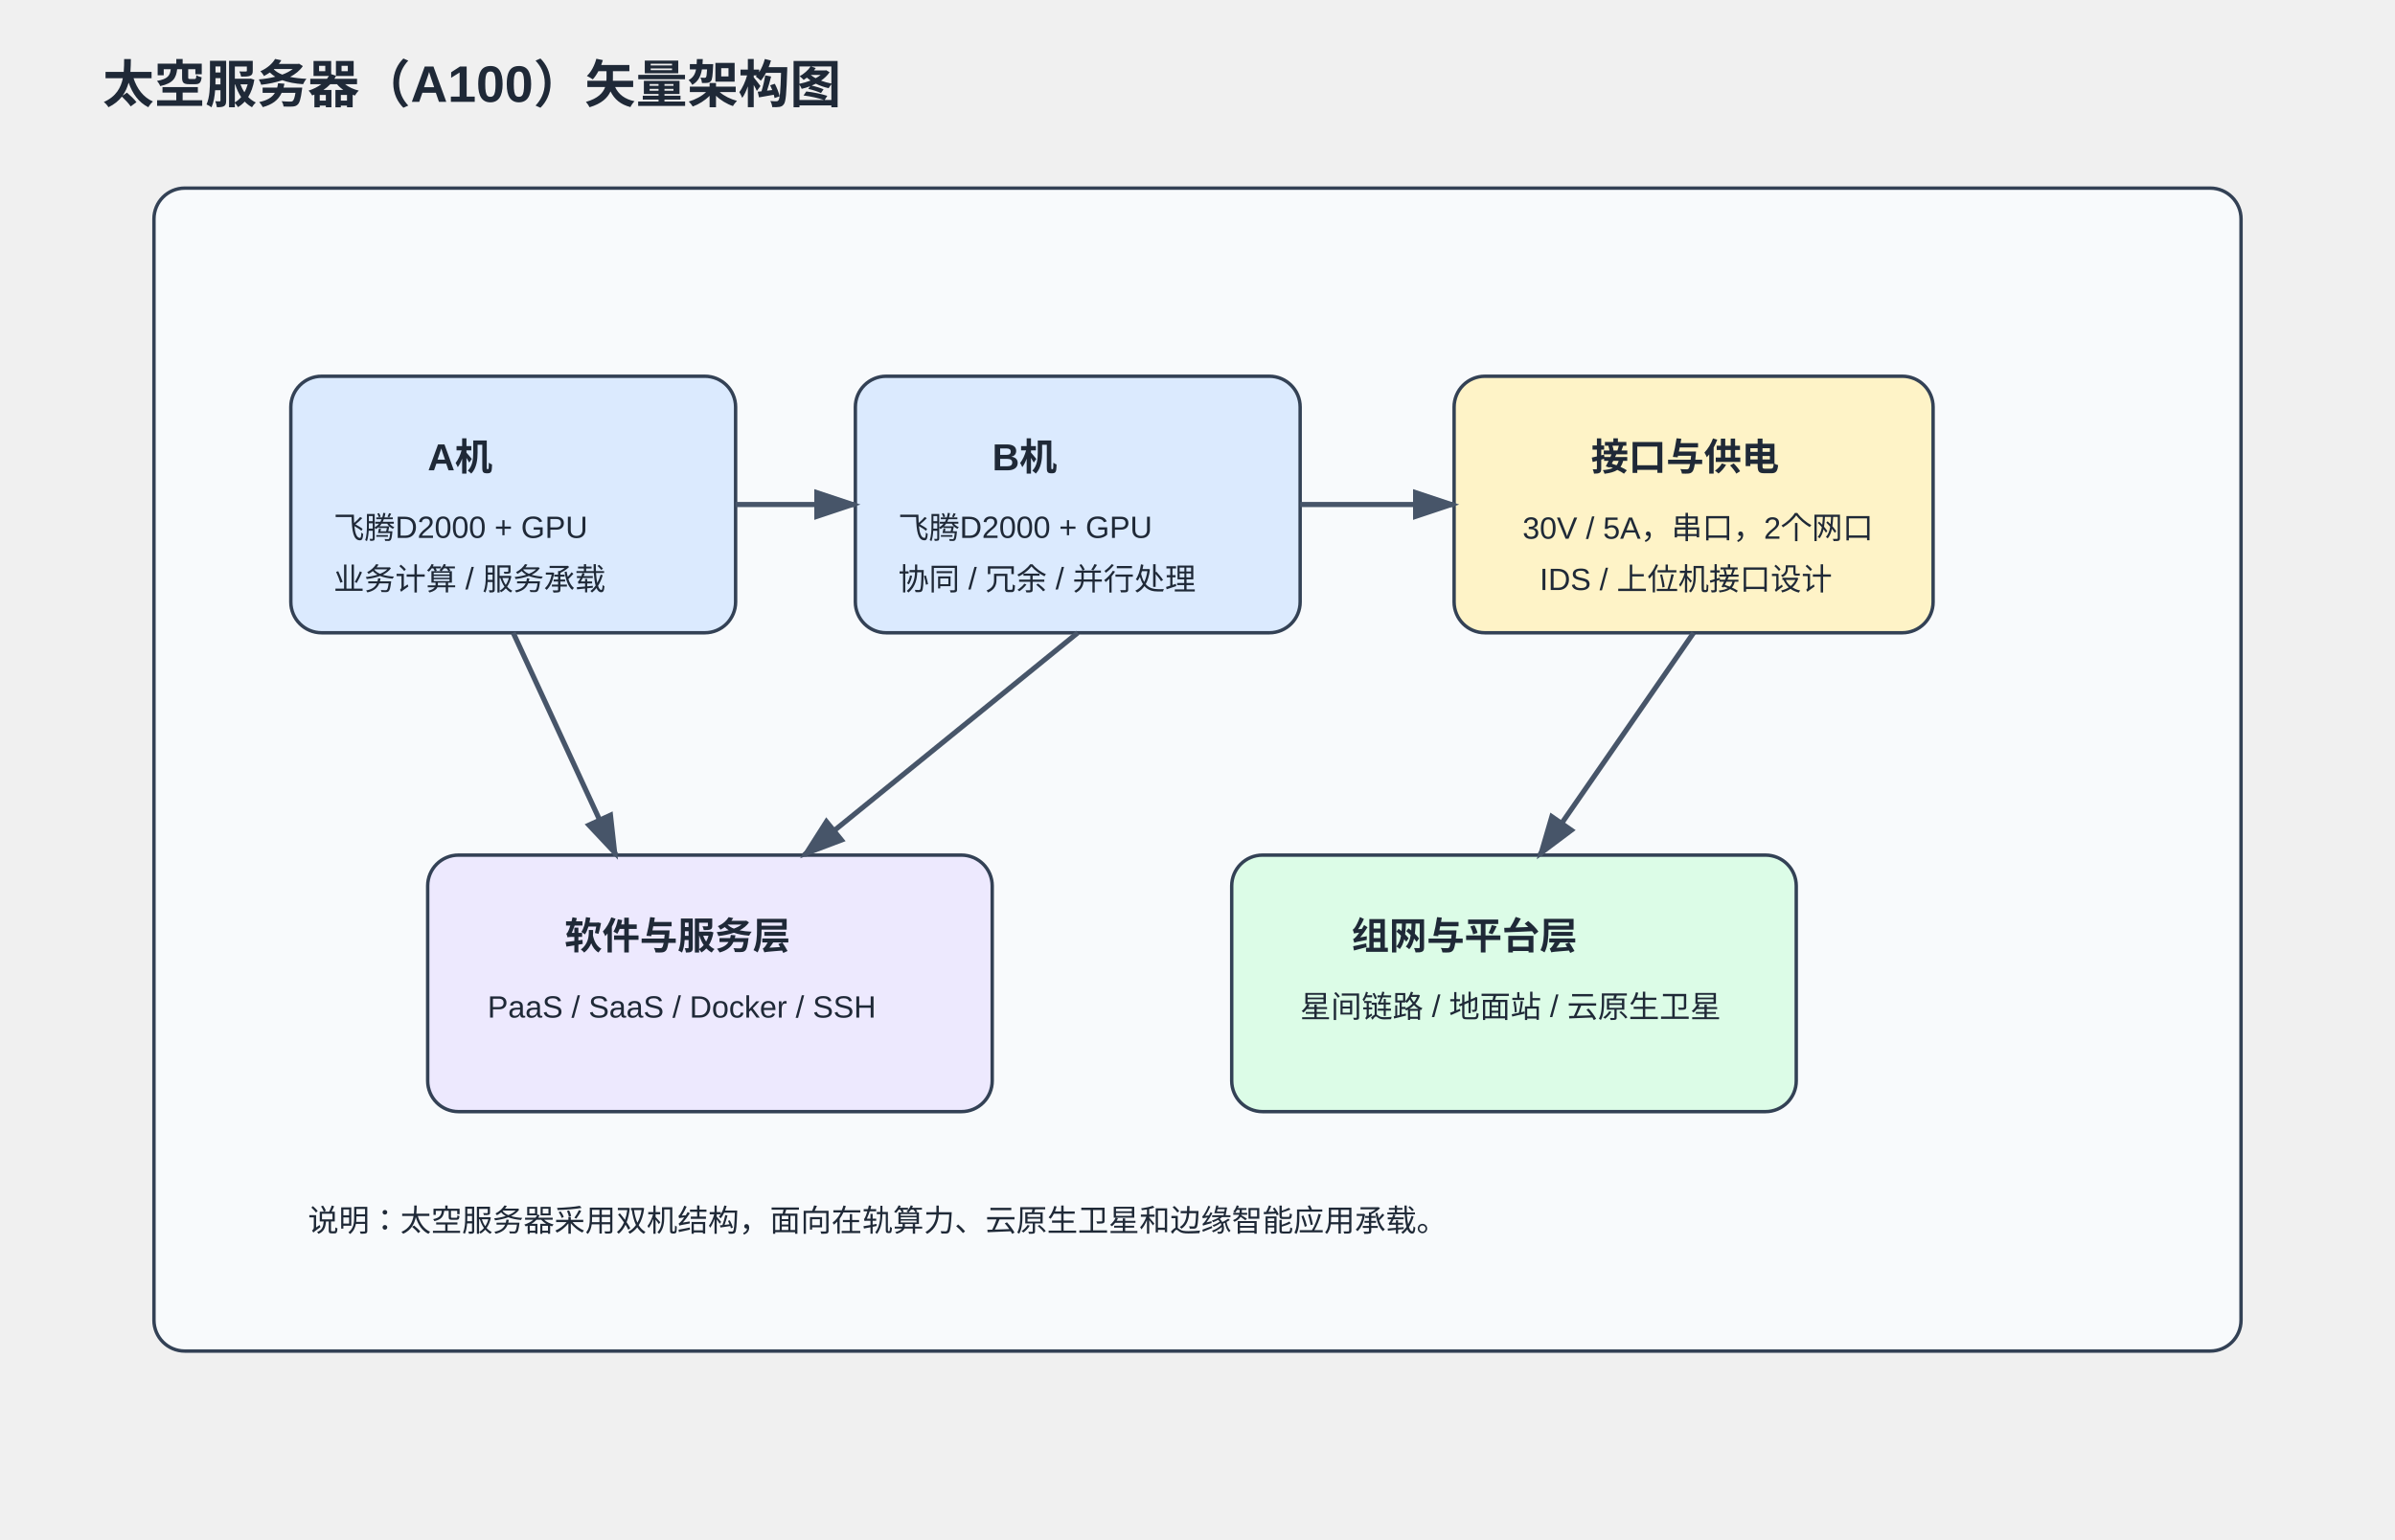
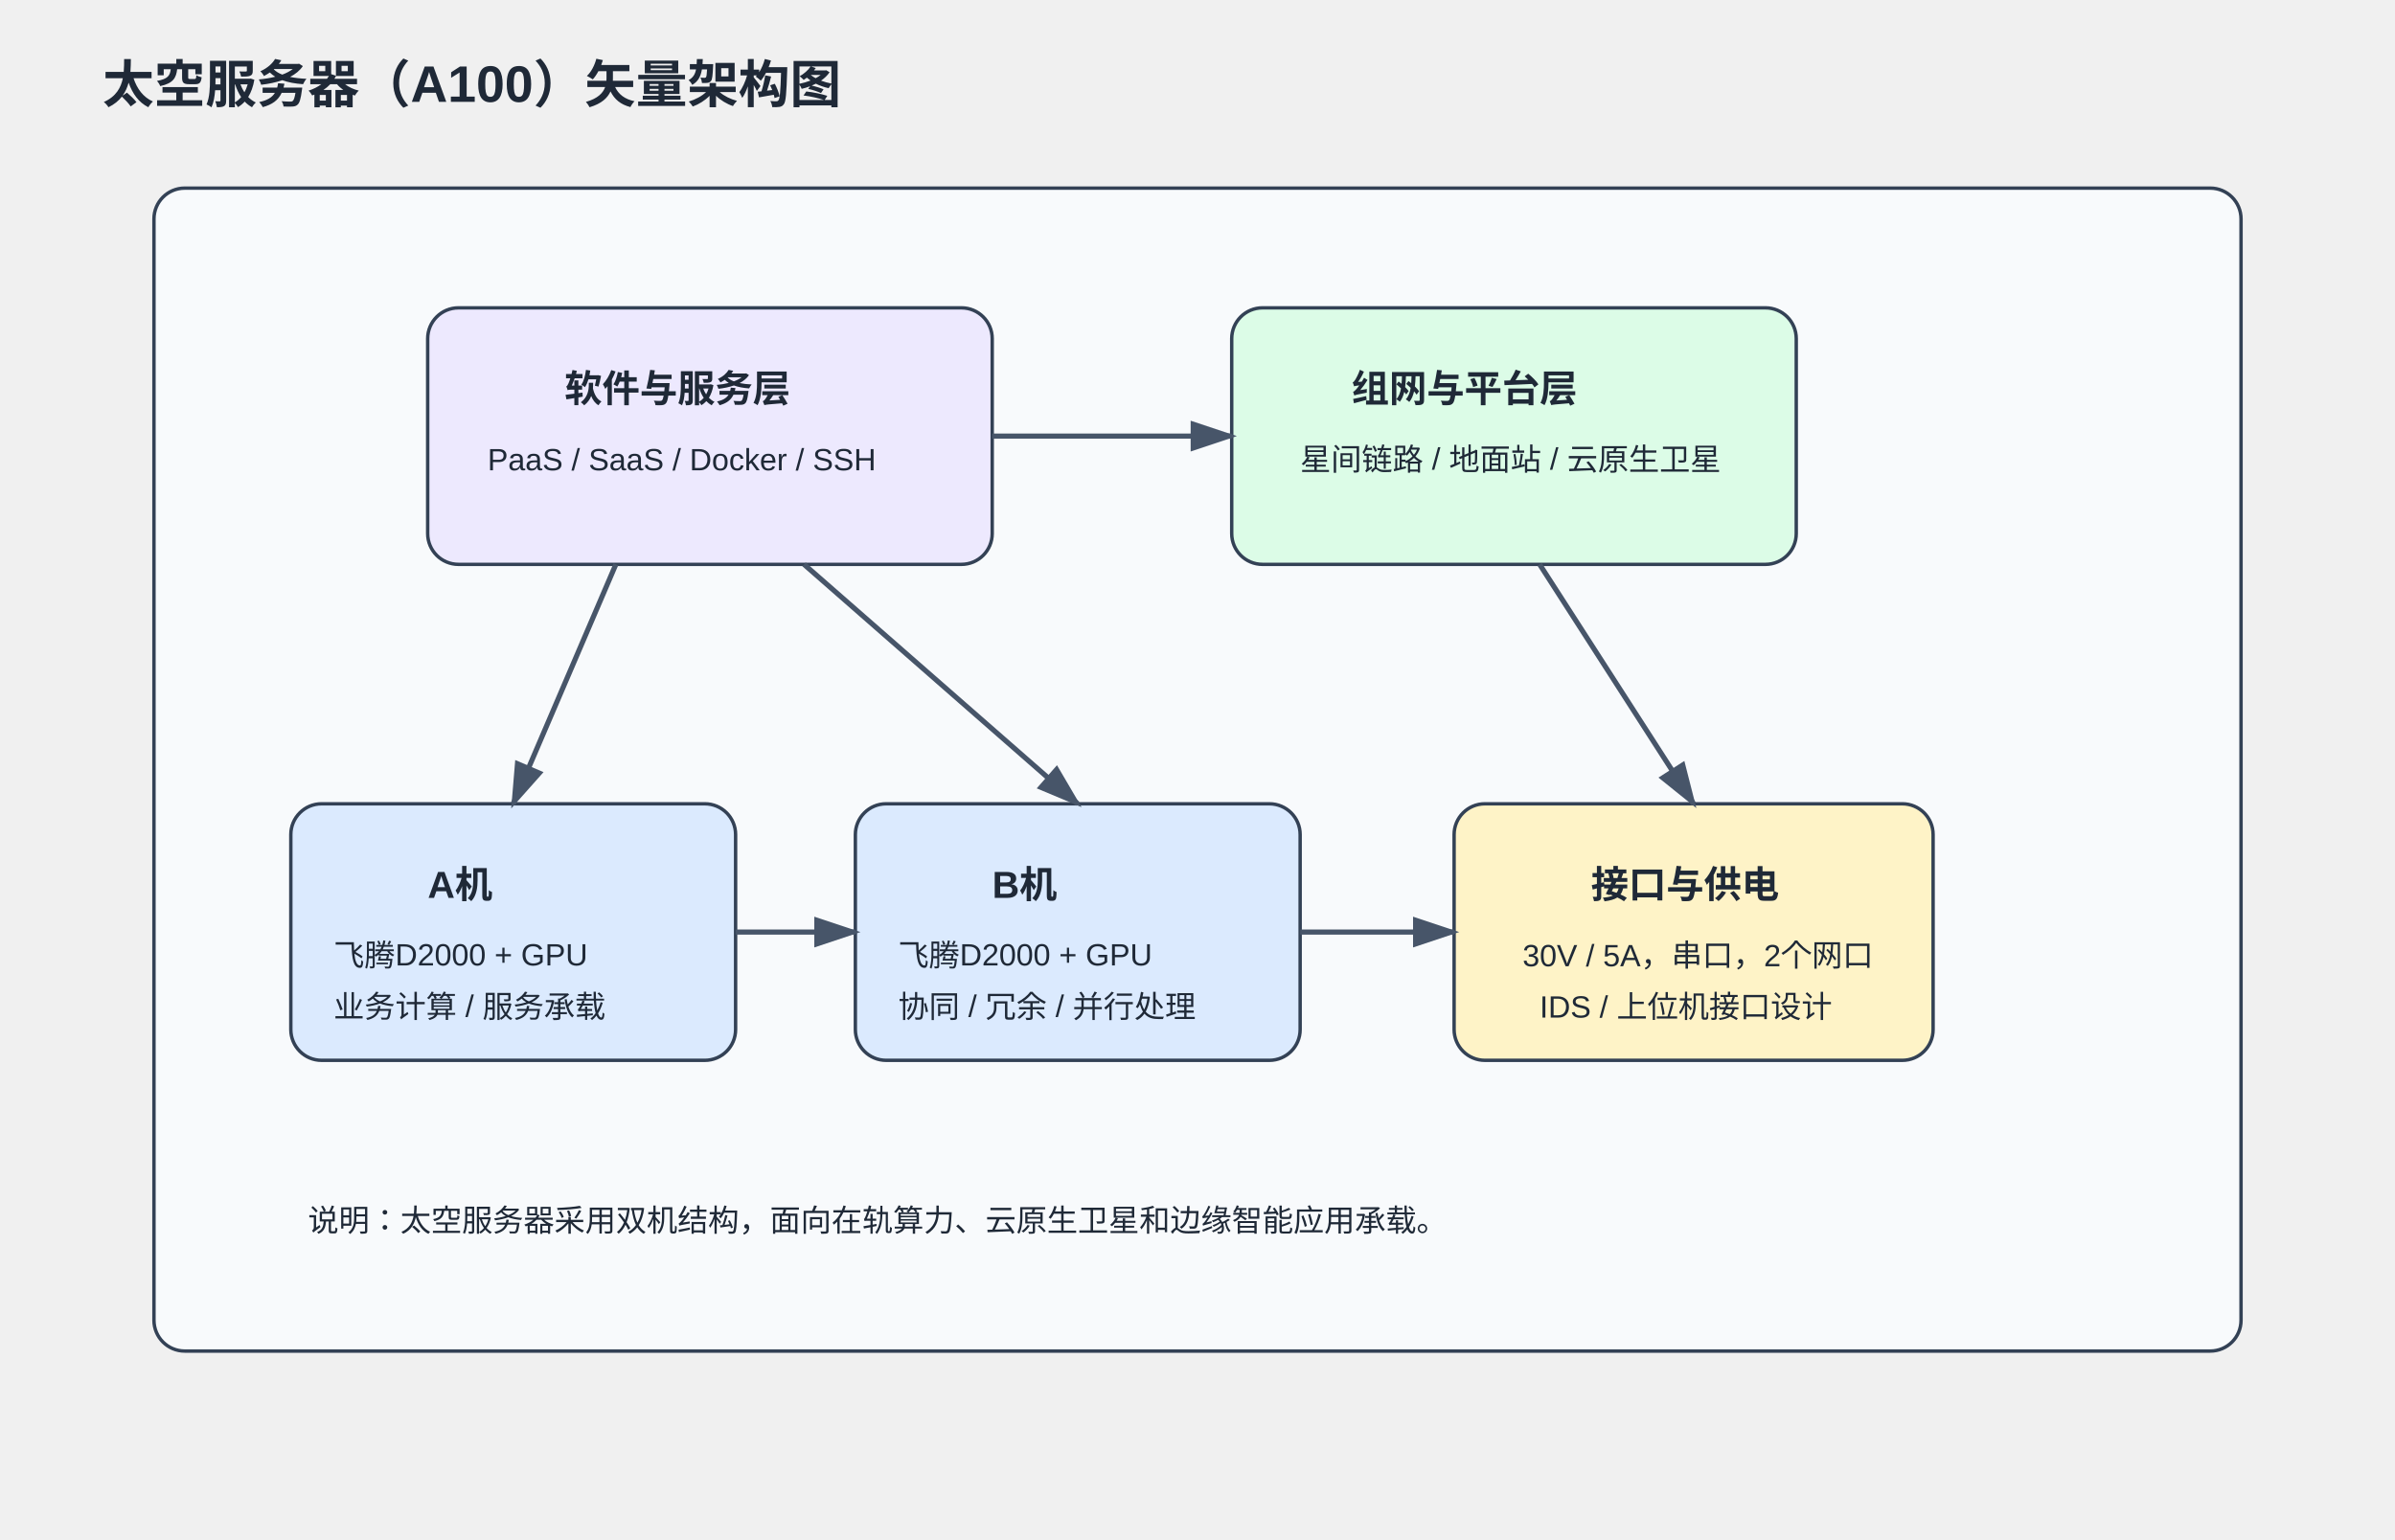
<svg xmlns="http://www.w3.org/2000/svg" width="1400" height="900" viewBox="0 0 1400 900">
  <style>
text{font-family:Arial,'Microsoft YaHei',sans-serif;fill:#1f2937} .title{font-size:30px;font-weight:700}.h{font-size:22px;font-weight:700}.t{font-size:18px}.box{fill:#f8fafc;stroke:#334155;stroke-width:2;rx:18;ry:18}.srv{fill:#dbeafe}.net{fill:#dcfce7}.svc{fill:#ede9fe}.io{fill:#fef3c7}.line{stroke:#475569;stroke-width:3;marker-end:url(#a)}</style>
  <defs>
    <marker id="a" markerWidth="10" markerHeight="10" refX="8" refY="3" orient="auto">
      <path d="M0,0 L0,6 L9,3 z" fill="#475569" />
    </marker>
  </defs>
  <text x="60" y="60" class="title">太空服务器（A100）矢量架构图</text>
  <rect x="90" y="110" width="1220" height="680" class="box" fill="#ffffff" />
-   <rect x="170" y="220" width="260" height="150" class="box srv" />
-   <text x="250" y="275" class="h">A机</text>
-   <text x="195" y="315" class="t">飞腾D2000 + GPU</text>
-   <text x="195" y="345" class="t">业务计算 / 服务承载</text>
-   <rect x="500" y="220" width="260" height="150" class="box srv" />
-   <text x="580" y="275" class="h">B机</text>
-   <text x="525" y="315" class="t">飞腾D2000 + GPU</text>
-   <text x="525" y="345" class="t">协同 / 冗余 / 并行处理</text>
-   <rect x="850" y="220" width="280" height="150" class="box io" />
-   <text x="930" y="275" class="h">接口与供电</text>
-   <text x="890" y="315" class="t">30V / 5A，串口，2个网口</text>
-   <text x="900" y="345" class="t">IDS / 上位机接口设计</text>
-   <rect x="250" y="500" width="330" height="150" class="box svc" />
-   <text x="330" y="555" class="h">软件与服务层</text>
-   <text x="285" y="595" class="t">PaaS / SaaS / Docker / SSH</text>
-   <rect x="720" y="500" width="330" height="150" class="box net" />
-   <text x="790" y="555" class="h">组网与平台层</text>
-   <text x="760" y="595" class="t">星间链路 / 地面站 / 云原生卫星</text>
-   <line x1="430" y1="295" x2="500" y2="295" class="line" />
-   <line x1="760" y1="295" x2="850" y2="295" class="line" />
-   <line x1="300" y1="370" x2="360" y2="500" class="line" />
-   <line x1="630" y1="370" x2="470" y2="500" class="line" />
-   <line x1="990" y1="370" x2="900" y2="500" class="line" />
+   <rect x="250" y="180" width="330" height="150" class="box svc" />
+   <text x="330" y="235" class="h">软件与服务层</text>
+   <text x="285" y="275" class="t">PaaS / SaaS / Docker / SSH</text>
+   <rect x="720" y="180" width="330" height="150" class="box net" />
+   <text x="790" y="235" class="h">组网与平台层</text>
+   <text x="760" y="275" class="t">星间链路 / 地面站 / 云原生卫星</text>
+   <rect x="170" y="470" width="260" height="150" class="box srv" />
+   <text x="250" y="525" class="h">A机</text>
+   <text x="195" y="565" class="t">飞腾D2000 + GPU</text>
+   <text x="195" y="595" class="t">业务计算 / 服务承载</text>
+   <rect x="500" y="470" width="260" height="150" class="box srv" />
+   <text x="580" y="525" class="h">B机</text>
+   <text x="525" y="565" class="t">飞腾D2000 + GPU</text>
+   <text x="525" y="595" class="t">协同 / 冗余 / 并行处理</text>
+   <rect x="850" y="470" width="280" height="150" class="box io" />
+   <text x="930" y="525" class="h">接口与供电</text>
+   <text x="890" y="565" class="t">30V / 5A，串口，2个网口</text>
+   <text x="900" y="595" class="t">IDS / 上位机接口设计</text>
+   <line x1="580" y1="255" x2="720" y2="255" class="line" />
+   <line x1="360" y1="330" x2="300" y2="470" class="line" />
+   <line x1="470" y1="330" x2="630" y2="470" class="line" />
+   <line x1="900" y1="330" x2="990" y2="470" class="line" />
+   <line x1="430" y1="545" x2="500" y2="545" class="line" />
+   <line x1="760" y1="545" x2="850" y2="545" class="line" />
  <text x="180" y="720" class="t">说明：太空服务器采用双机结构，面向在轨算力、云原生卫星和边缘智能应用承载。</text>
</svg>
